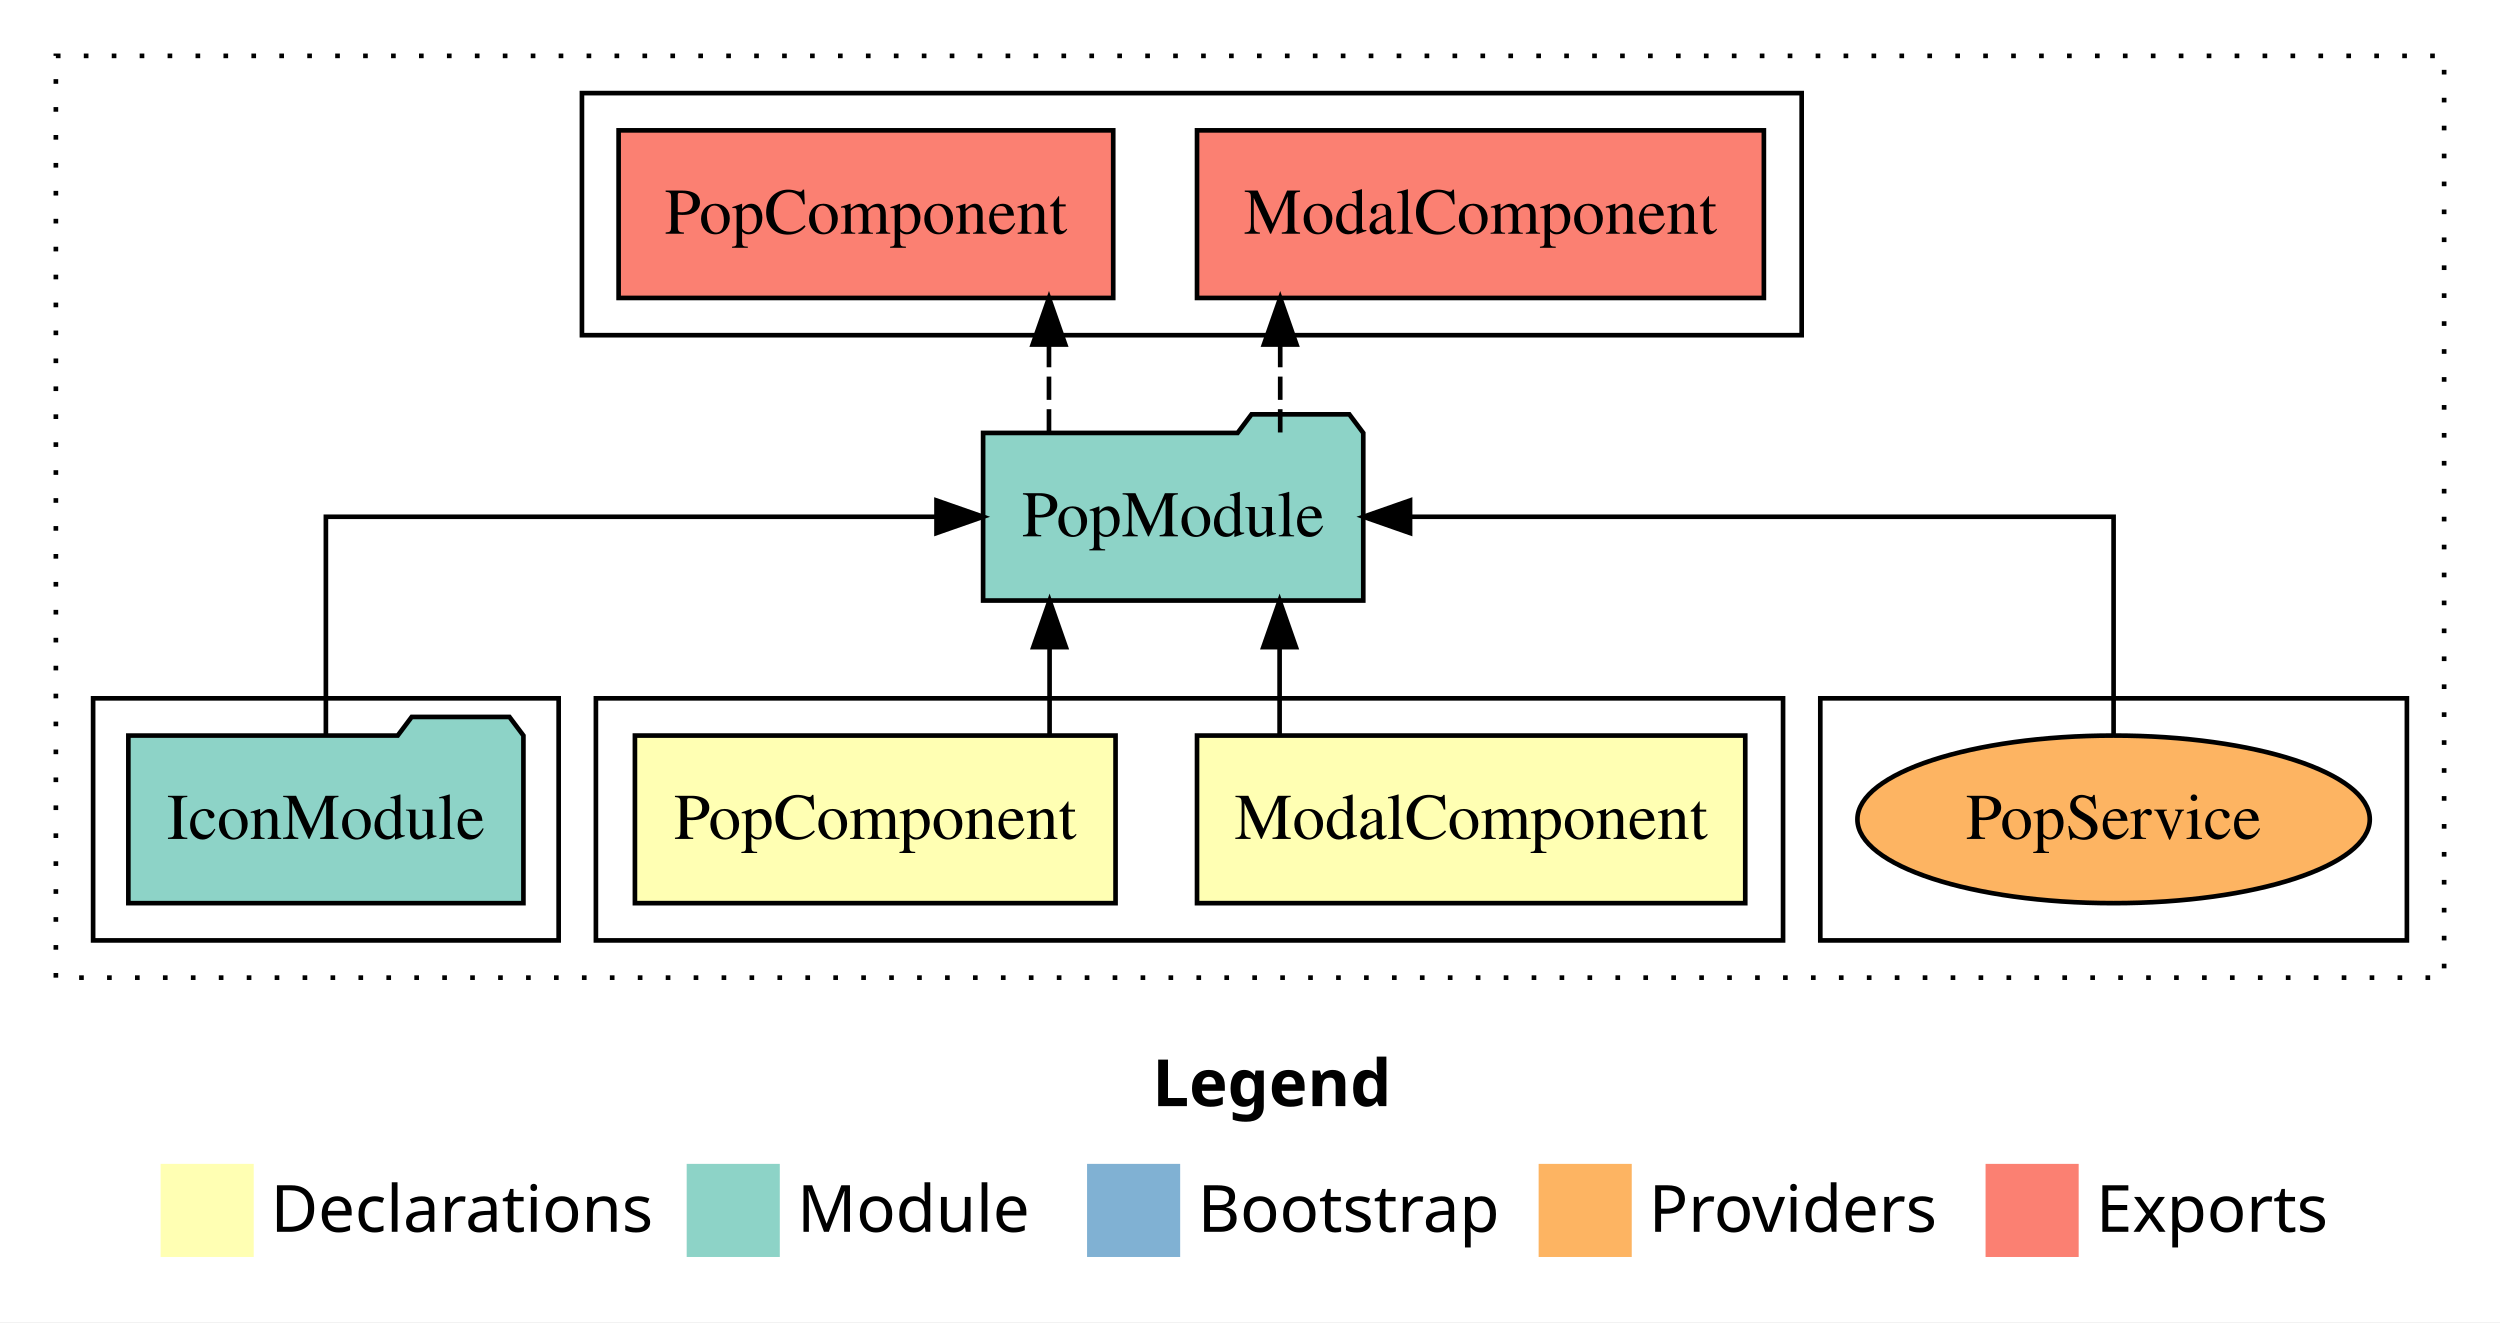
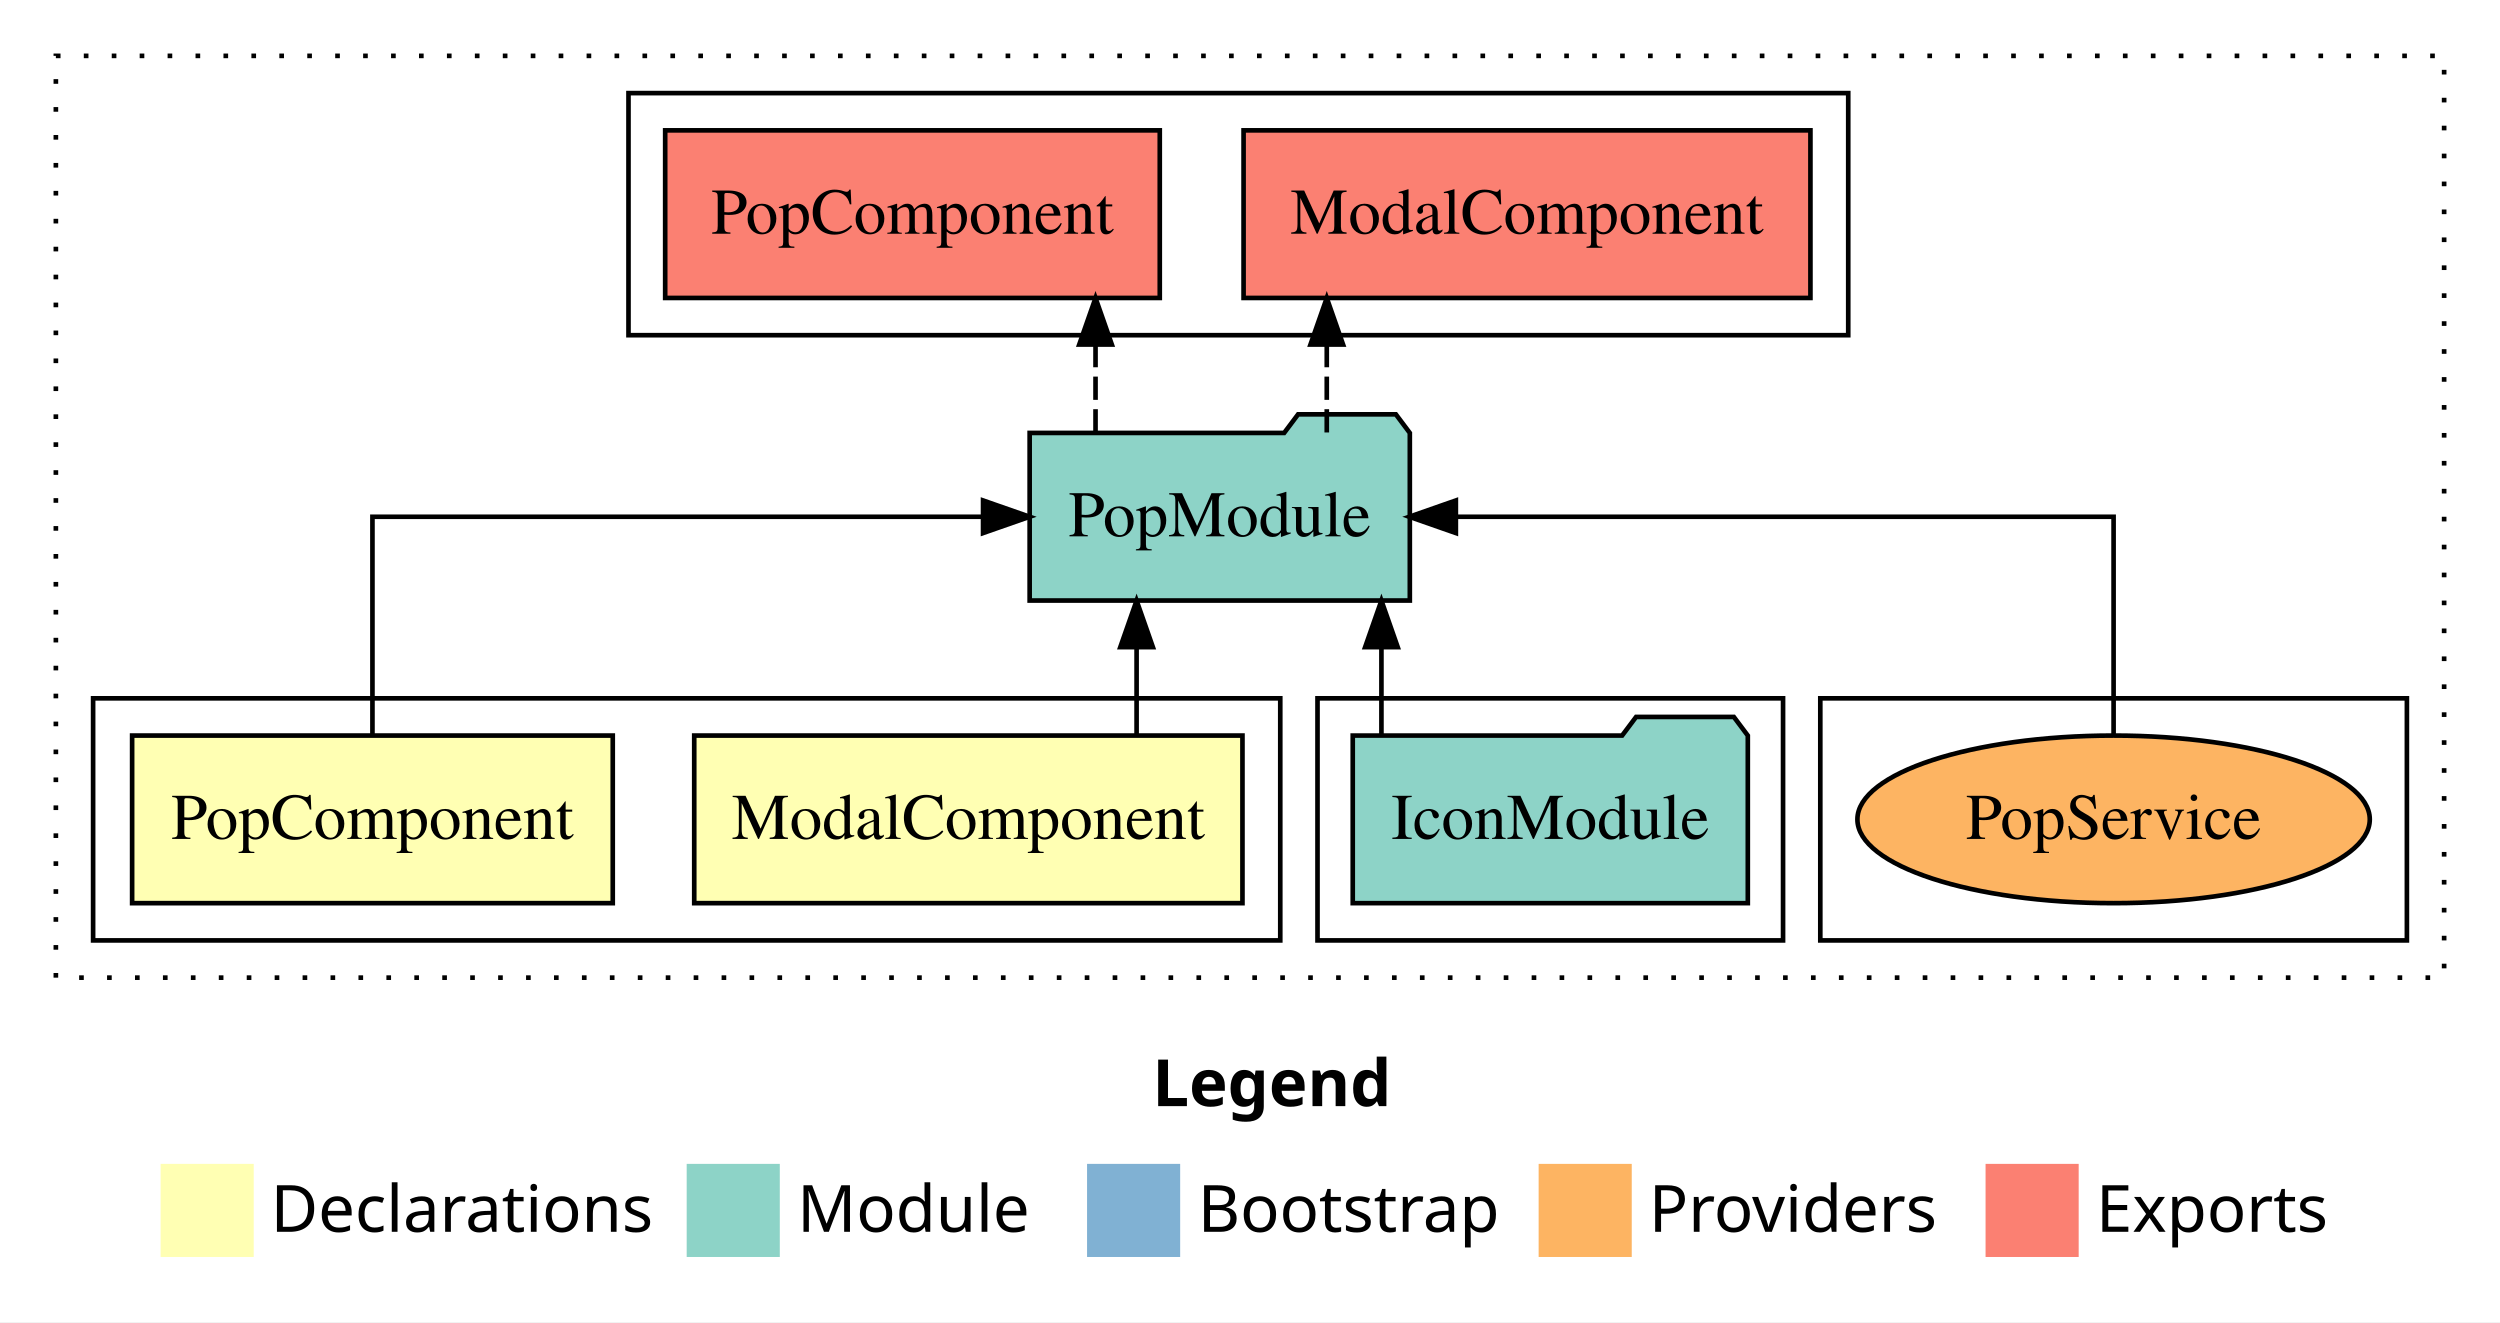
<svg xmlns="http://www.w3.org/2000/svg" width="537pt" height="284pt" viewBox="0.00 0.00 537.00 284.00">
  <g id="graph0" class="graph" transform="scale(1 1) rotate(0) translate(4 280)">
    <polygon fill="white" stroke="transparent" points="-4,4 -4,-280 533,-280 533,4 -4,4" />
    <text text-anchor="start" x="243.51" y="-42.4" font-family="sans-serif" font-weight="bold" font-size="14.00">Legend</text>
    <polygon fill="#ffffb3" stroke="transparent" points="30.5,-10 30.5,-30 50.5,-30 50.5,-10 30.5,-10" />
    <text text-anchor="start" x="54.13" y="-15.4" font-family="sans-serif" font-size="14.00">  Declarations</text>
    <polygon fill="#8dd3c7" stroke="transparent" points="143.5,-10 143.5,-30 163.5,-30 163.5,-10 143.5,-10" />
    <text text-anchor="start" x="167.23" y="-15.4" font-family="sans-serif" font-size="14.00">  Module</text>
    <polygon fill="#80b1d3" stroke="transparent" points="229.5,-10 229.5,-30 249.5,-30 249.5,-10 229.5,-10" />
    <text text-anchor="start" x="253.28" y="-15.4" font-family="sans-serif" font-size="14.00">  Bootstrap</text>
    <polygon fill="#fdb462" stroke="transparent" points="326.5,-10 326.5,-30 346.5,-30 346.5,-10 326.5,-10" />
    <text text-anchor="start" x="350.17" y="-15.4" font-family="sans-serif" font-size="14.00">  Providers</text>
    <polygon fill="#fb8072" stroke="transparent" points="422.5,-10 422.5,-30 442.5,-30 442.5,-10 422.5,-10" />
    <text text-anchor="start" x="446.23" y="-15.4" font-family="sans-serif" font-size="14.00">  Exports</text>
    <g id="clust1" class="cluster">
      <polygon fill="none" stroke="black" stroke-dasharray="1,5" points="8,-70 8,-268 521,-268 521,-70 8,-70" />
    </g>
    <g id="clust8" class="cluster">
      <polygon fill="none" stroke="black" points="387,-78 387,-130 513,-130 513,-78 387,-78" />
    </g>
-     <g id="clust2" class="cluster">
-       <polygon fill="none" stroke="black" points="124,-78 124,-130 379,-130 379,-78 124,-78" />
-     </g>
    <g id="clust5" class="cluster">
-       <polygon fill="none" stroke="black" points="16,-78 16,-130 116,-130 116,-78 16,-78" />
+       <polygon fill="none" stroke="black" points="279,-78 279,-130 379,-130 379,-78 279,-78" />
    </g>
    <g id="clust6" class="cluster">
-       <polygon fill="none" stroke="black" points="121,-208 121,-260 383,-260 383,-208 121,-208" />
+       <polygon fill="none" stroke="black" points="131,-208 131,-260 393,-260 393,-208 131,-208" />
+     </g>
+     <g id="clust2" class="cluster">
+       <polygon fill="none" stroke="black" points="16,-78 16,-130 271,-130 271,-78 16,-78" />
    </g>
    <g id="node1" class="node">
-       <polygon fill="#ffffb3" stroke="black" points="370.88,-122 253.12,-122 253.12,-86 370.88,-86 370.88,-122" />
-       <text text-anchor="middle" x="312" y="-99.8" font-family="Times,serif" font-size="14.00">ModalComponent</text>
+       <polygon fill="#ffffb3" stroke="black" points="262.88,-122 145.12,-122 145.12,-86 262.88,-86 262.88,-122" />
+       <text text-anchor="middle" x="204" y="-99.8" font-family="Times,serif" font-size="14.00">ModalComponent</text>
    </g>
    <g id="node3" class="node">
-       <polygon fill="#8dd3c7" stroke="black" points="288.83,-187 285.83,-191 264.83,-191 261.83,-187 207.17,-187 207.17,-151 288.83,-151 288.83,-187" />
-       <text text-anchor="middle" x="248" y="-164.8" font-family="Times,serif" font-size="14.00">PopModule</text>
+       <polygon fill="#8dd3c7" stroke="black" points="298.83,-187 295.83,-191 274.83,-191 271.83,-187 217.17,-187 217.17,-151 298.83,-151 298.83,-187" />
+       <text text-anchor="middle" x="258" y="-164.8" font-family="Times,serif" font-size="14.00">PopModule</text>
    </g>
    <g id="edge1" class="edge">
-       <path fill="none" stroke="black" d="M270.86,-122.11C270.86,-122.11 270.86,-140.99 270.86,-140.99" />
-       <polygon fill="black" stroke="black" points="267.36,-140.99 270.86,-150.99 274.36,-140.99 267.36,-140.99" />
+       <path fill="none" stroke="black" d="M240.14,-122.11C240.14,-122.11 240.14,-140.99 240.14,-140.99" />
+       <polygon fill="black" stroke="black" points="236.64,-140.99 240.14,-150.99 243.64,-140.99 236.64,-140.99" />
    </g>
    <g id="node2" class="node">
-       <polygon fill="#ffffb3" stroke="black" points="235.62,-122 132.38,-122 132.38,-86 235.62,-86 235.62,-122" />
-       <text text-anchor="middle" x="184" y="-99.8" font-family="Times,serif" font-size="14.00">PopComponent</text>
+       <polygon fill="#ffffb3" stroke="black" points="127.62,-122 24.38,-122 24.38,-86 127.62,-86 127.62,-122" />
+       <text text-anchor="middle" x="76" y="-99.8" font-family="Times,serif" font-size="14.00">PopComponent</text>
    </g>
    <g id="edge2" class="edge">
-       <path fill="none" stroke="black" d="M221.45,-122.11C221.45,-122.11 221.45,-140.99 221.45,-140.99" />
-       <polygon fill="black" stroke="black" points="217.95,-140.99 221.45,-150.99 224.95,-140.99 217.95,-140.99" />
+       <path fill="none" stroke="black" d="M76,-122.11C76,-141.34 76,-169 76,-169 76,-169 207.16,-169 207.16,-169" />
+       <polygon fill="black" stroke="black" points="207.16,-172.5 217.16,-169 207.16,-165.5 207.16,-172.5" />
    </g>
    <g id="node5" class="node">
-       <polygon fill="#fb8072" stroke="black" points="374.88,-252 253.12,-252 253.12,-216 374.88,-216 374.88,-252" />
-       <text text-anchor="middle" x="314" y="-229.8" font-family="Times,serif" font-size="14.00">ModalComponent </text>
+       <polygon fill="#fb8072" stroke="black" points="384.88,-252 263.12,-252 263.12,-216 384.88,-216 384.88,-252" />
+       <text text-anchor="middle" x="324" y="-229.8" font-family="Times,serif" font-size="14.00">ModalComponent </text>
    </g>
    <g id="edge4" class="edge">
-       <path fill="none" stroke="black" stroke-dasharray="5,2" d="M270.99,-187.11C270.99,-187.11 270.99,-205.99 270.99,-205.99" />
-       <polygon fill="black" stroke="black" points="267.49,-205.99 270.99,-215.99 274.49,-205.99 267.49,-205.99" />
+       <path fill="none" stroke="black" stroke-dasharray="5,2" d="M280.99,-187.11C280.99,-187.11 280.99,-205.99 280.99,-205.99" />
+       <polygon fill="black" stroke="black" points="277.49,-205.99 280.99,-215.99 284.49,-205.99 277.49,-205.99" />
    </g>
    <g id="node6" class="node">
-       <polygon fill="#fb8072" stroke="black" points="235.12,-252 128.88,-252 128.88,-216 235.12,-216 235.12,-252" />
-       <text text-anchor="middle" x="182" y="-229.8" font-family="Times,serif" font-size="14.00">PopComponent </text>
+       <polygon fill="#fb8072" stroke="black" points="245.12,-252 138.88,-252 138.88,-216 245.12,-216 245.12,-252" />
+       <text text-anchor="middle" x="192" y="-229.8" font-family="Times,serif" font-size="14.00">PopComponent </text>
    </g>
    <g id="edge5" class="edge">
-       <path fill="none" stroke="black" stroke-dasharray="5,2" d="M221.32,-187.11C221.32,-187.11 221.32,-205.99 221.32,-205.99" />
-       <polygon fill="black" stroke="black" points="217.82,-205.99 221.32,-215.99 224.82,-205.99 217.82,-205.99" />
+       <path fill="none" stroke="black" stroke-dasharray="5,2" d="M231.32,-187.11C231.32,-187.11 231.32,-205.99 231.32,-205.99" />
+       <polygon fill="black" stroke="black" points="227.82,-205.99 231.32,-215.99 234.82,-205.99 227.82,-205.99" />
    </g>
    <g id="node4" class="node">
-       <polygon fill="#8dd3c7" stroke="black" points="108.43,-122 105.43,-126 84.43,-126 81.43,-122 23.57,-122 23.57,-86 108.43,-86 108.43,-122" />
-       <text text-anchor="middle" x="66" y="-99.8" font-family="Times,serif" font-size="14.00">IconModule</text>
+       <polygon fill="#8dd3c7" stroke="black" points="371.43,-122 368.43,-126 347.43,-126 344.43,-122 286.57,-122 286.57,-86 371.43,-86 371.43,-122" />
+       <text text-anchor="middle" x="329" y="-99.8" font-family="Times,serif" font-size="14.00">IconModule</text>
    </g>
    <g id="edge3" class="edge">
-       <path fill="none" stroke="black" d="M66,-122.11C66,-141.34 66,-169 66,-169 66,-169 197.16,-169 197.16,-169" />
-       <polygon fill="black" stroke="black" points="197.16,-172.5 207.16,-169 197.16,-165.5 197.16,-172.5" />
+       <path fill="none" stroke="black" d="M292.73,-122.11C292.73,-122.11 292.73,-140.99 292.73,-140.99" />
+       <polygon fill="black" stroke="black" points="289.23,-140.99 292.73,-150.99 296.23,-140.99 289.23,-140.99" />
    </g>
    <g id="node7" class="node">
      <ellipse fill="#fdb462" stroke="black" cx="450" cy="-104" rx="55.03" ry="18" />
      <text text-anchor="middle" x="450" y="-99.8" font-family="Times,serif" font-size="14.00">PopService</text>
    </g>
    <g id="edge6" class="edge">
-       <path fill="none" stroke="black" d="M450,-122.11C450,-141.34 450,-169 450,-169 450,-169 298.88,-169 298.88,-169" />
-       <polygon fill="black" stroke="black" points="298.88,-165.5 288.88,-169 298.88,-172.5 298.88,-165.5" />
+       <path fill="none" stroke="black" d="M450,-122.11C450,-141.34 450,-169 450,-169 450,-169 308.72,-169 308.72,-169" />
+       <polygon fill="black" stroke="black" points="308.72,-165.5 298.72,-169 308.72,-172.5 308.72,-165.5" />
    </g>
  </g>
</svg>
